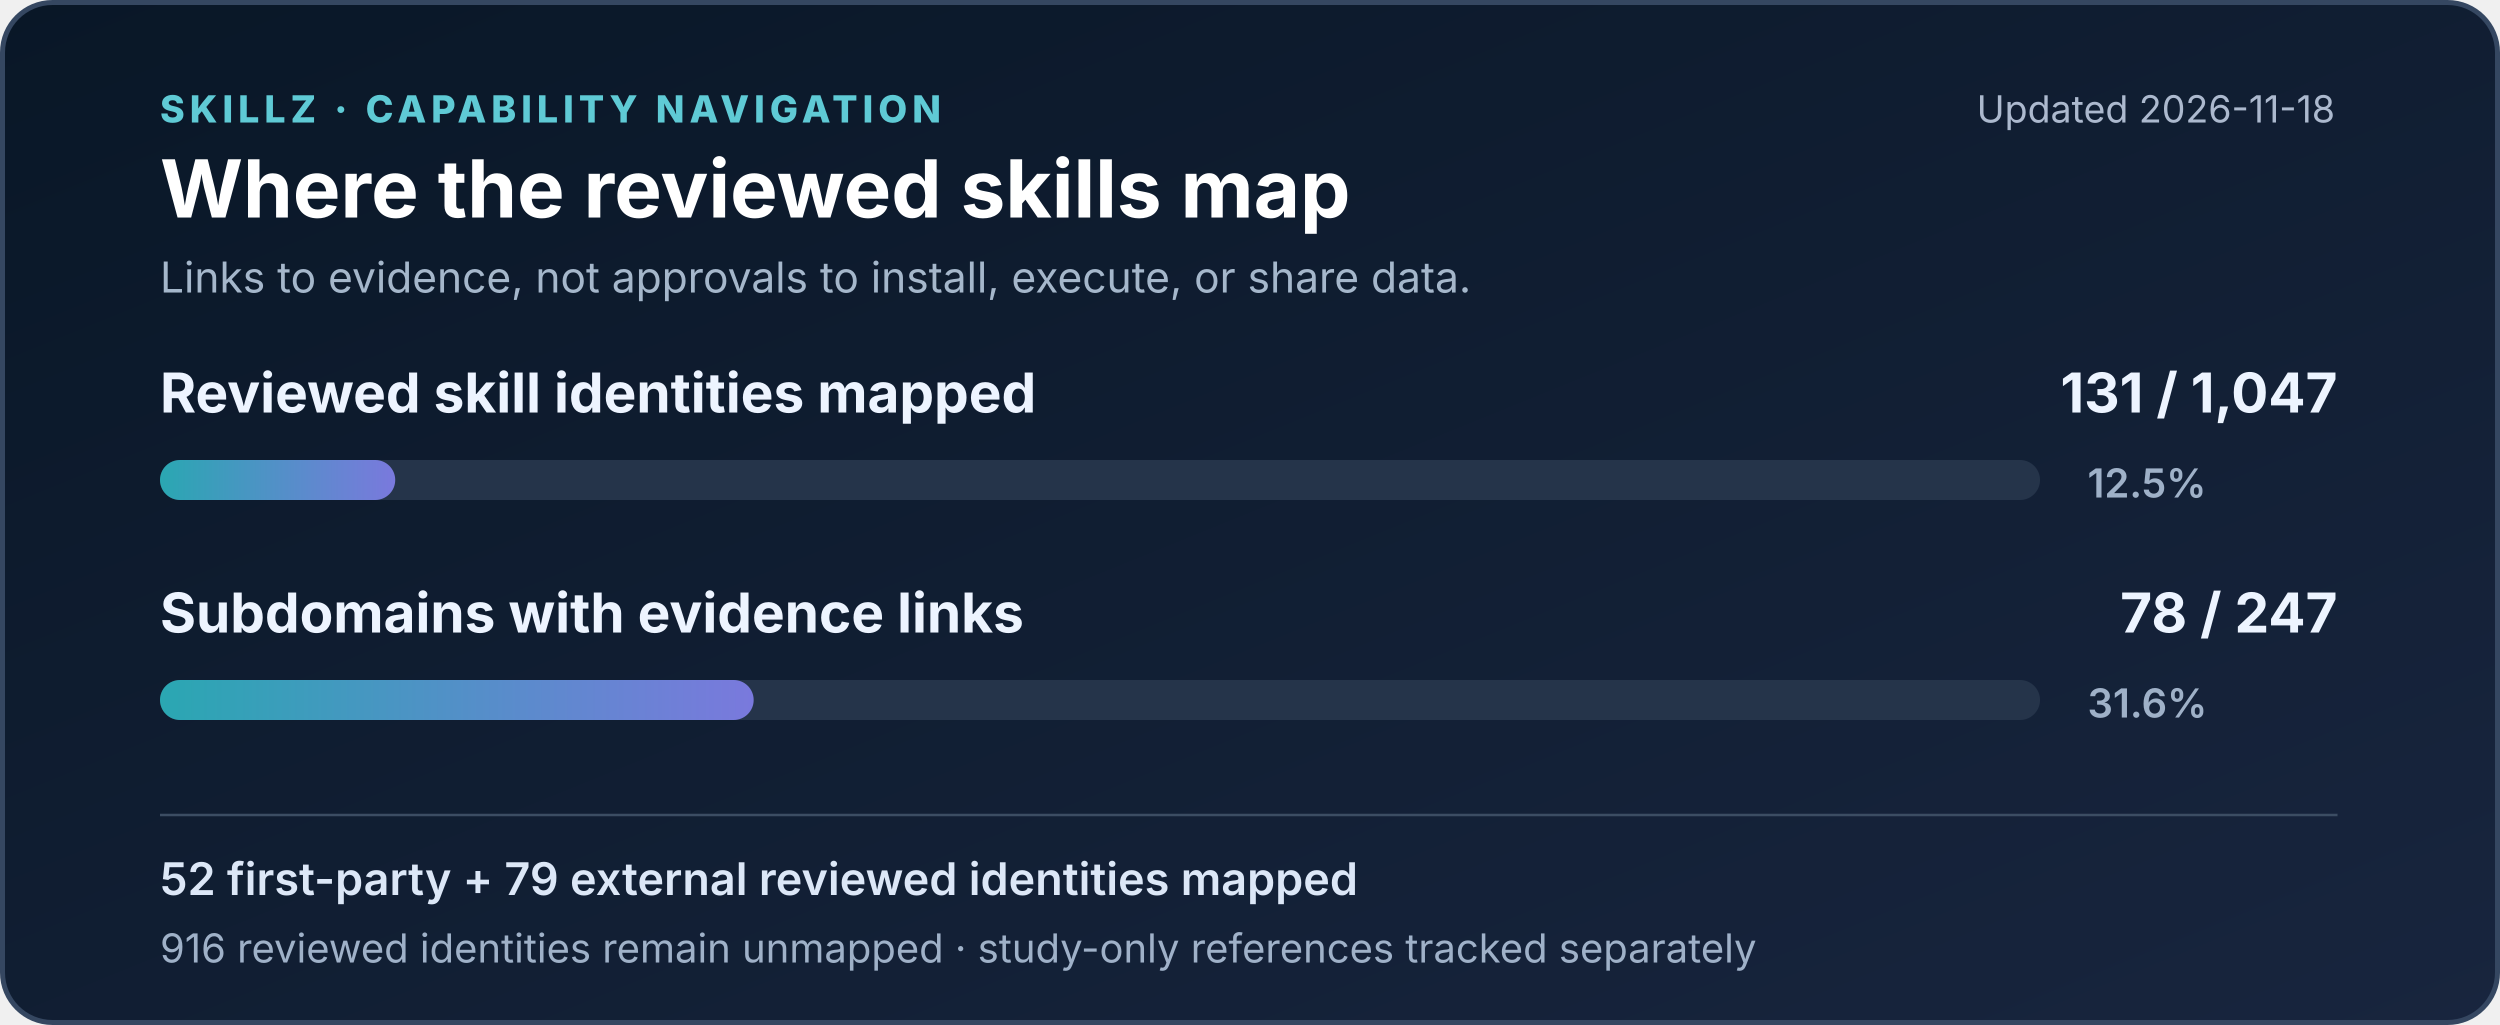
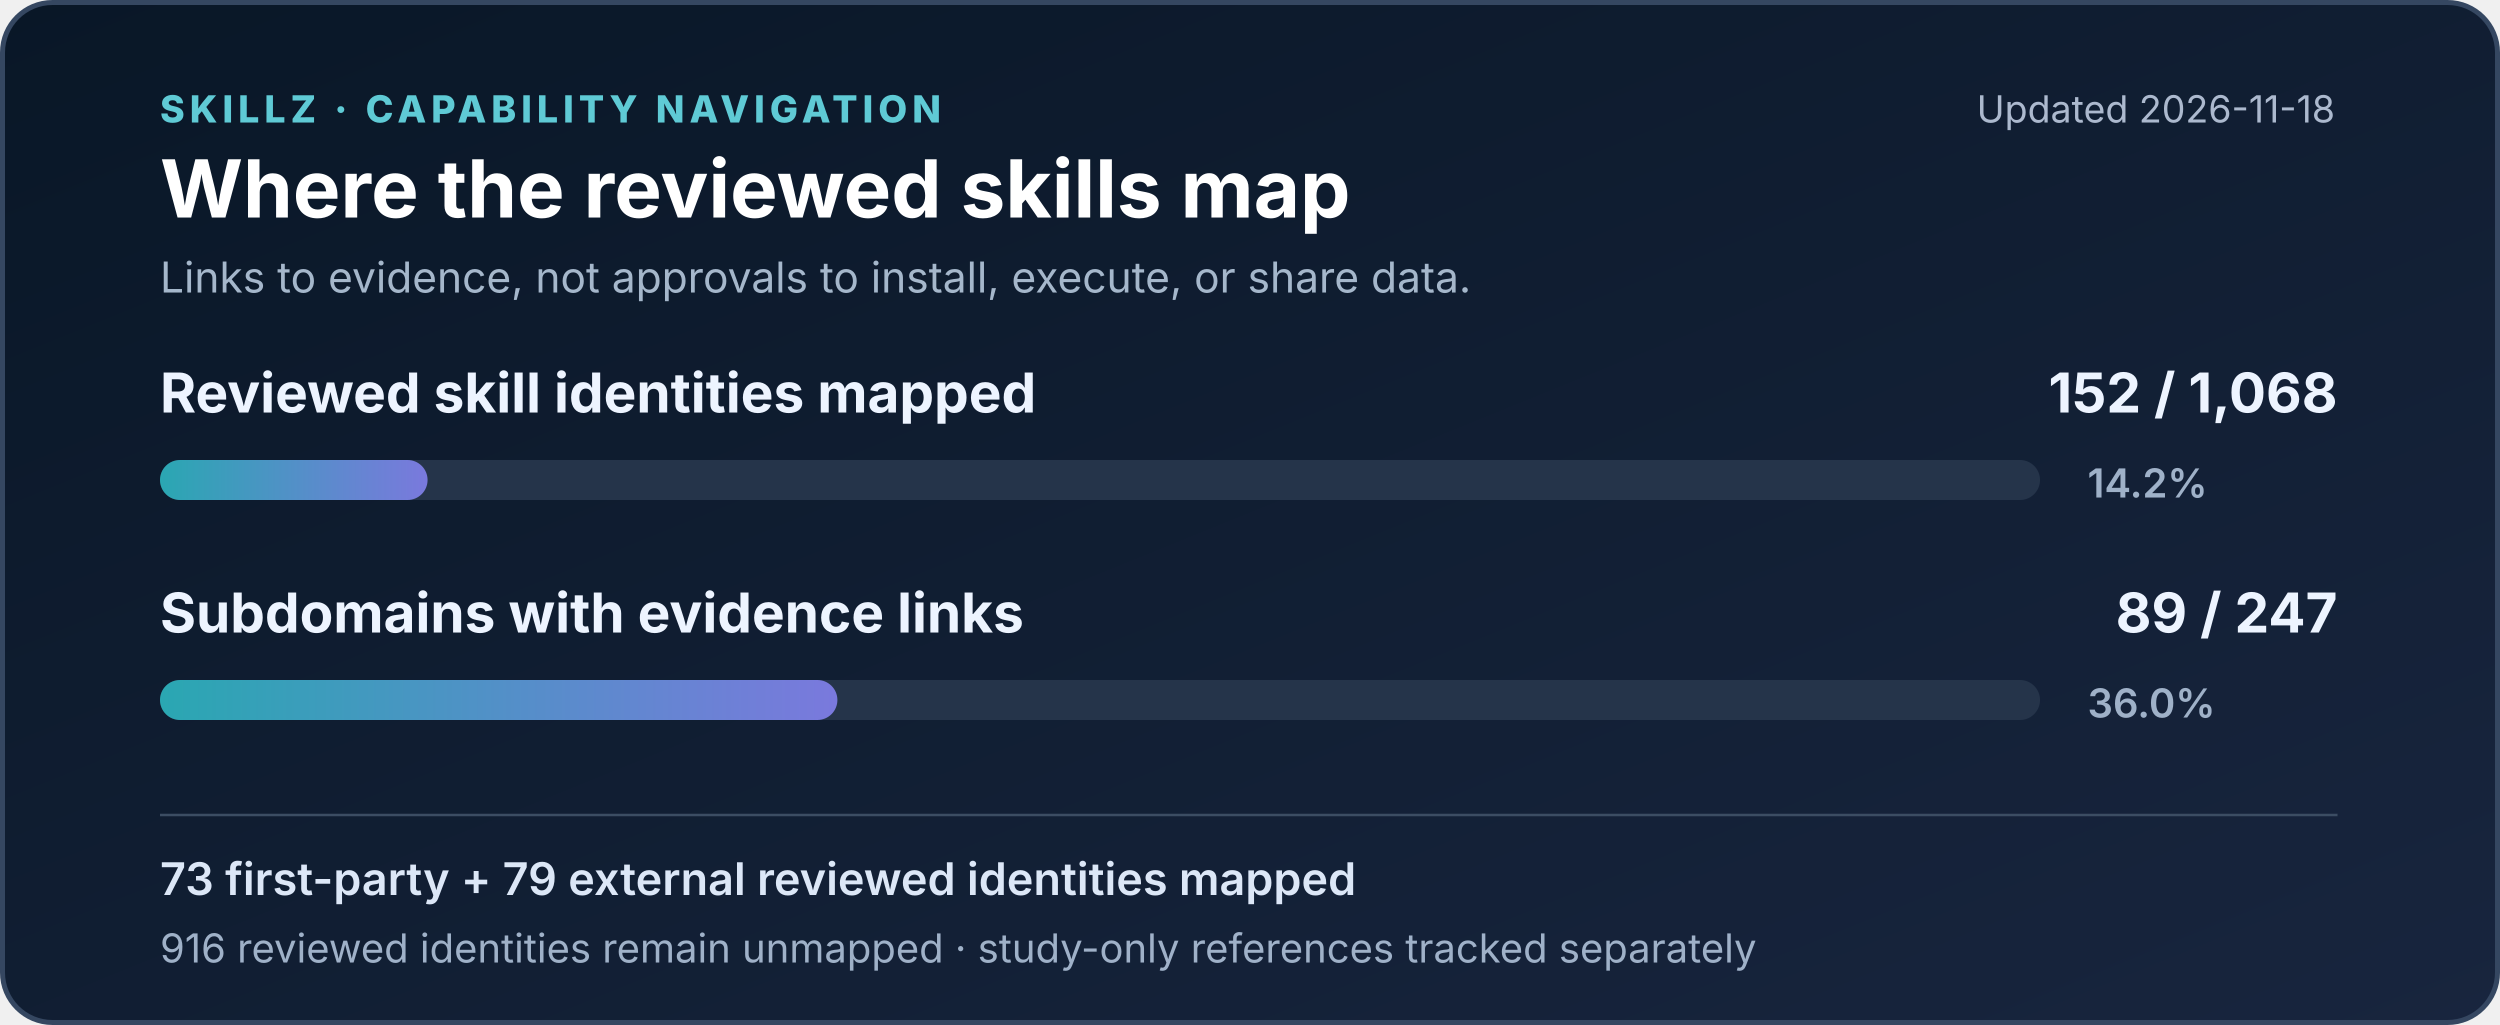
<svg xmlns="http://www.w3.org/2000/svg" width="1000" height="410" viewBox="0 0 1000 410" role="img" aria-labelledby="chartTitle chartDesc">
  <defs>
    <linearGradient id="bg" x1="0" y1="0" x2="1" y2="1">
      <stop stop-color="#091727" />
      <stop offset="1" stop-color="#18253e" />
    </linearGradient>
    <linearGradient id="routeFill" x1="0" y1="0" x2="1" y2="0">
      <stop stop-color="#2aa7b2" />
      <stop offset="1" stop-color="#7a79dd" />
    </linearGradient>
  </defs>
  <rect x="1" y="1" width="998" height="408" rx="20" fill="url(#bg)" stroke="#354761" stroke-width="2" />
  <text x="64" y="49" fill="#5fcad5" font-family="Inter,Segoe UI,Arial,sans-serif" font-size="15" letter-spacing="2" font-weight="800">SKILLZ · CAPABILITY NAVIGATION</text>
  <text x="64" y="87" fill="#ffffff" font-family="Inter,Segoe UI,Arial,sans-serif" font-size="32" font-weight="750">Where the reviewed skills map</text>
  <text x="934" y="49" fill="#acb9ce" font-family="Inter,Segoe UI,Arial,sans-serif" font-size="15" text-anchor="end">Updated 2026-11-18</text>
  <text x="64" y="117" fill="#a5b7cb" font-family="Inter,Segoe UI,Arial,sans-serif" font-size="17">Links to evidence, not approvals to install, execute, or share data.</text>
  <text x="64" y="165" fill="#edf4ff" font-family="Inter,Segoe UI,Arial,sans-serif" font-size="22" font-weight="650">Reviewed skill identities mapped</text>
-   <text x="935" y="165" fill="#edf4ff" font-family="Inter,Segoe UI,Arial,sans-serif" font-size="22" text-anchor="end" font-weight="700">131 / 1,047</text>
+   <text x="935" y="165" fill="#edf4ff" font-family="Inter,Segoe UI,Arial,sans-serif" font-size="22" text-anchor="end" font-weight="700">152 / 1,068</text>
  <rect x="64" y="184" width="752" height="16" rx="8" fill="#25344a" />
-   <rect x="64" y="184" width="94.09" height="16" rx="8" fill="url(#routeFill)" />
-   <text x="835" y="199" fill="#9fb1c8" font-family="Inter,Segoe UI,Arial,sans-serif" font-size="16" font-weight="600">12.5%</text>
+   <rect x="64" y="184" width="107.03" height="16" rx="8" fill="url(#routeFill)" />
+   <text x="835" y="199" fill="#9fb1c8" font-family="Inter,Segoe UI,Arial,sans-serif" font-size="16" font-weight="600">14.2%</text>
  <text x="64" y="253" fill="#edf4ff" font-family="Inter,Segoe UI,Arial,sans-serif" font-size="22" font-weight="650">Subdomains with evidence links</text>
-   <text x="935" y="253" fill="#edf4ff" font-family="Inter,Segoe UI,Arial,sans-serif" font-size="22" text-anchor="end" font-weight="700">78 / 247</text>
+   <text x="935" y="253" fill="#edf4ff" font-family="Inter,Segoe UI,Arial,sans-serif" font-size="22" text-anchor="end" font-weight="700">89 / 247</text>
  <rect x="64" y="272" width="752" height="16" rx="8" fill="#25344a" />
-   <rect x="64" y="272" width="237.47" height="16" rx="8" fill="url(#routeFill)" />
-   <text x="835" y="287" fill="#9fb1c8" font-family="Inter,Segoe UI,Arial,sans-serif" font-size="16" font-weight="600">31.6%</text>
+   <rect x="64" y="272" width="270.96" height="16" rx="8" fill="url(#routeFill)" />
+   <text x="835" y="287" fill="#9fb1c8" font-family="Inter,Segoe UI,Arial,sans-serif" font-size="16" font-weight="600">36.0%</text>
  <line x1="64" y1="326" x2="935" y2="326" stroke="#3c4d63" />
-   <text x="64" y="358" fill="#dce7f7" font-family="Inter,Segoe UI,Arial,sans-serif" font-size="18" font-weight="600">52 first-party + 79 external reviewed identities mapped</text>
+   <text x="64" y="358" fill="#dce7f7" font-family="Inter,Segoe UI,Arial,sans-serif" font-size="18" font-weight="600">73 first-party + 79 external reviewed identities mapped</text>
  <text x="64" y="385" fill="#9fb1c8" font-family="Inter,Segoe UI,Arial,sans-serif" font-size="16">916 reviewed identities remain unmapped · study-only references tracked separately</text>
</svg>
